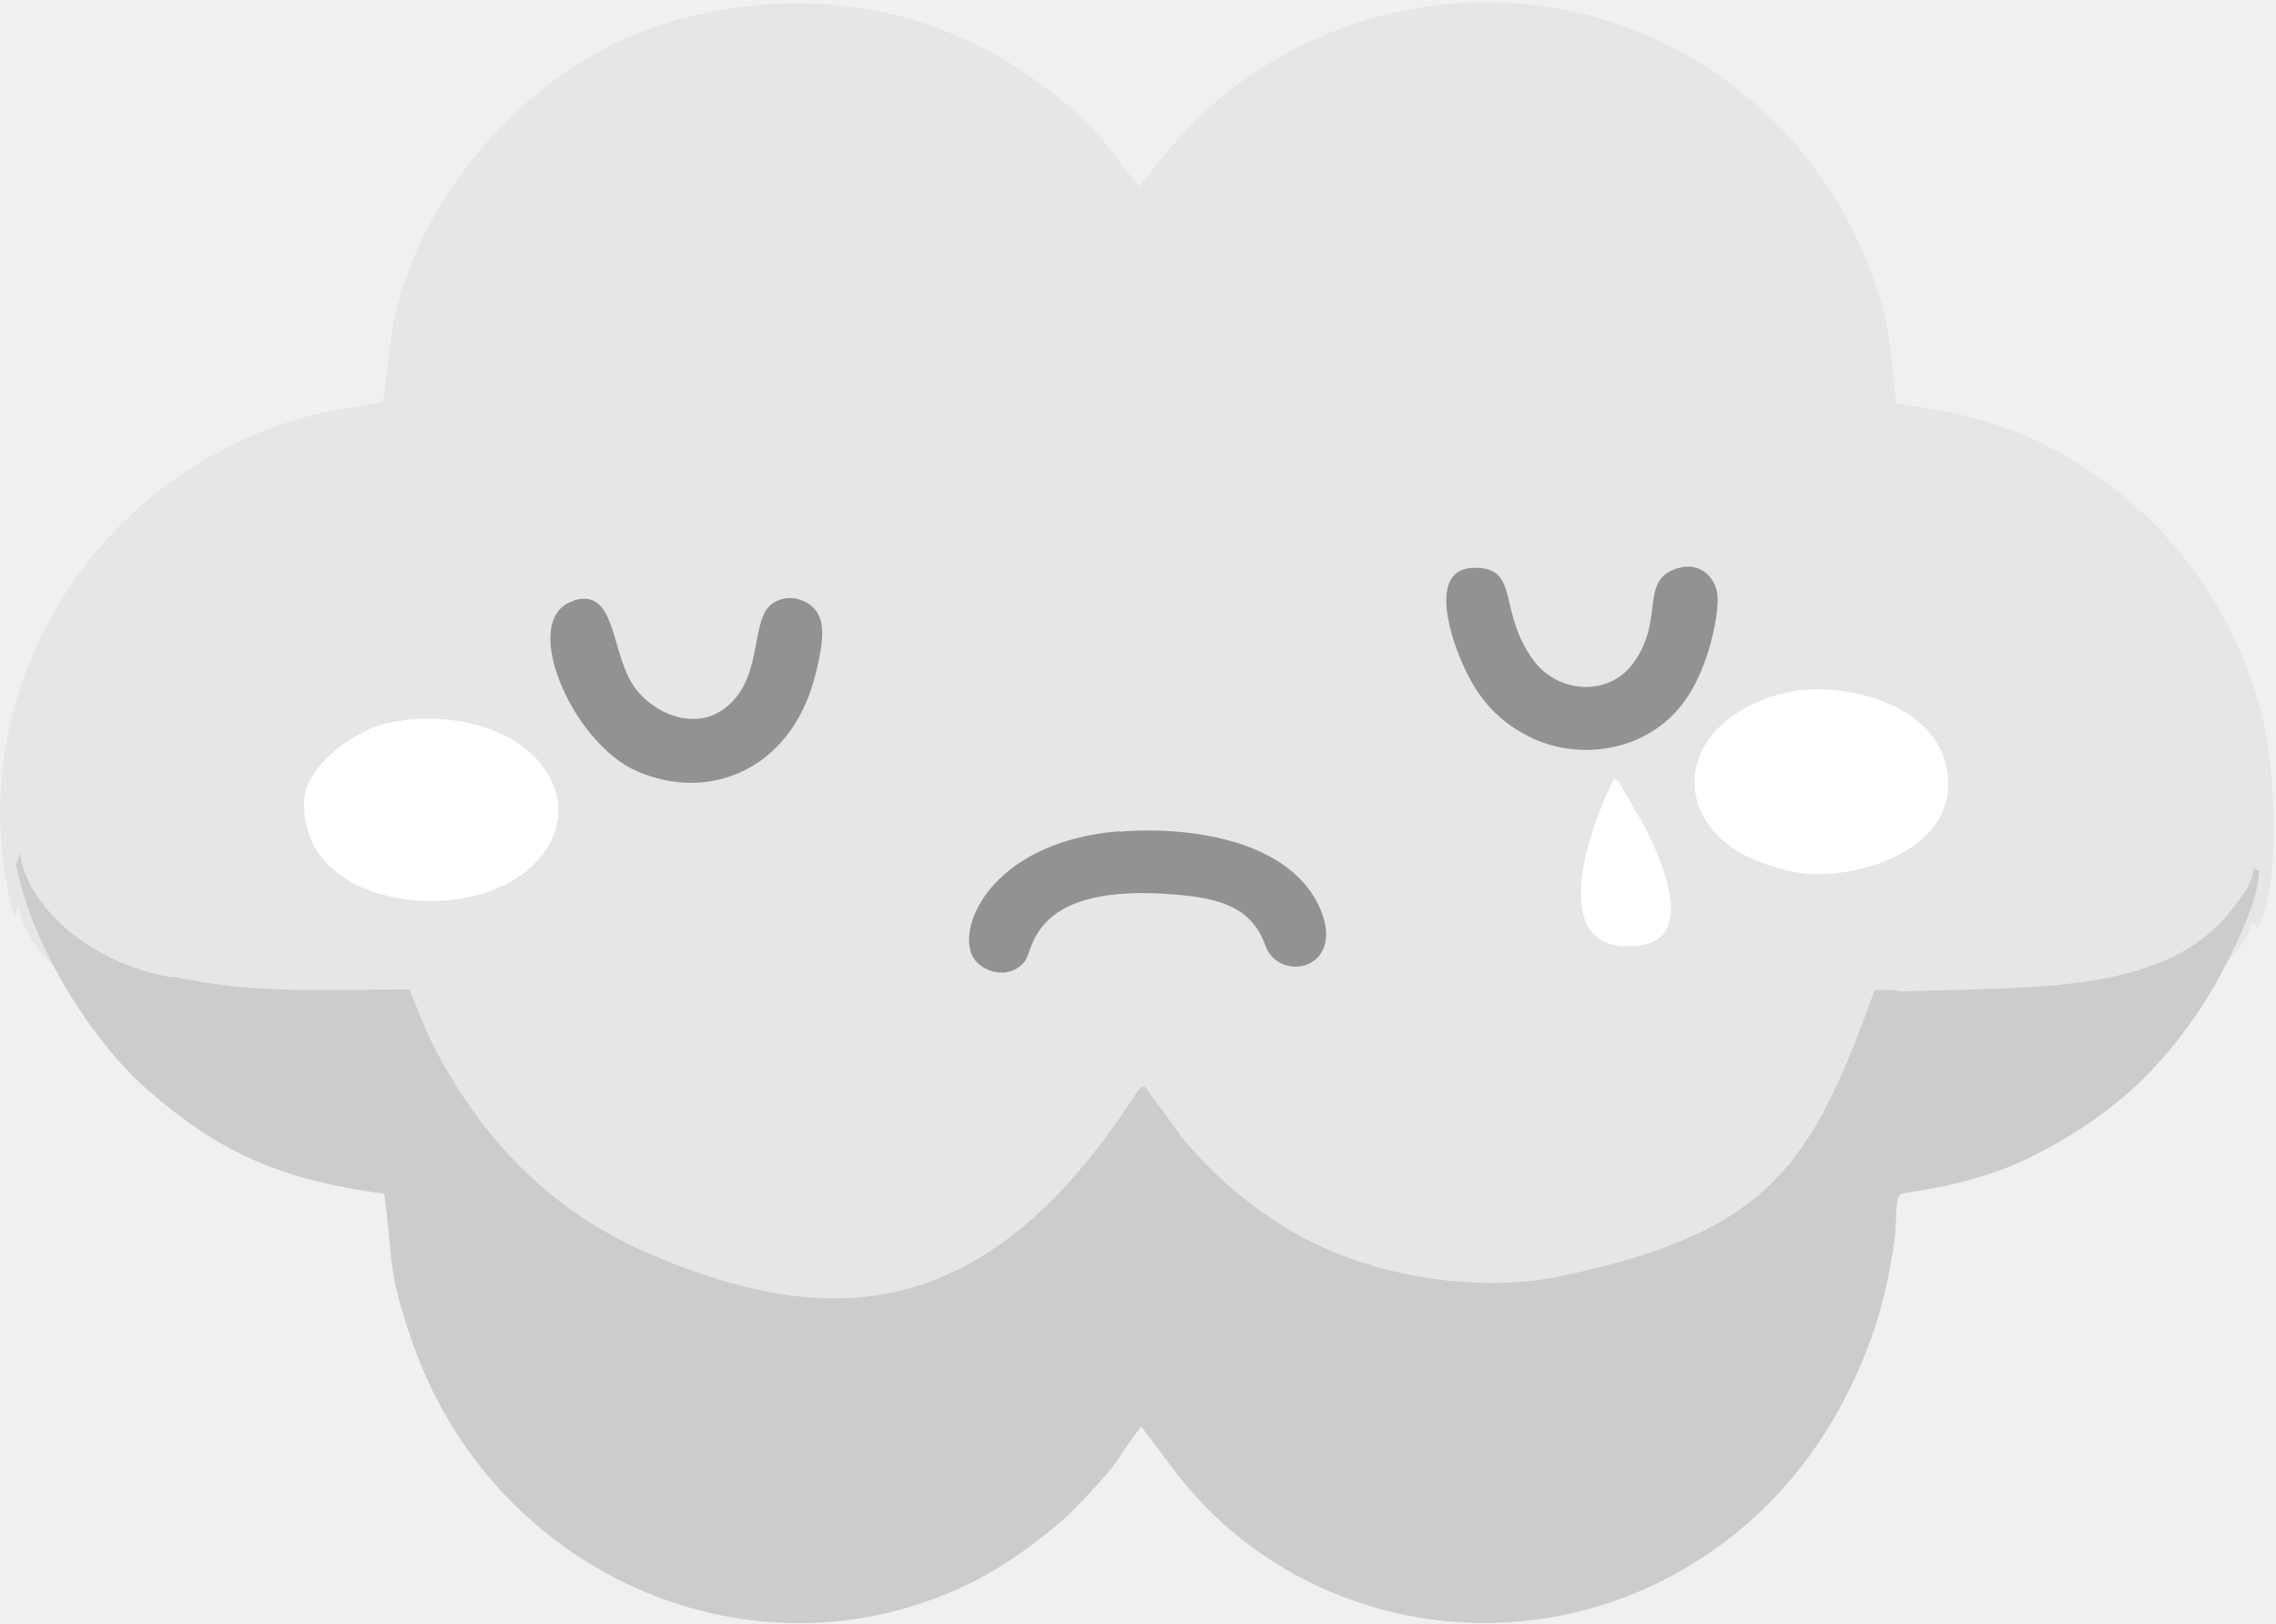
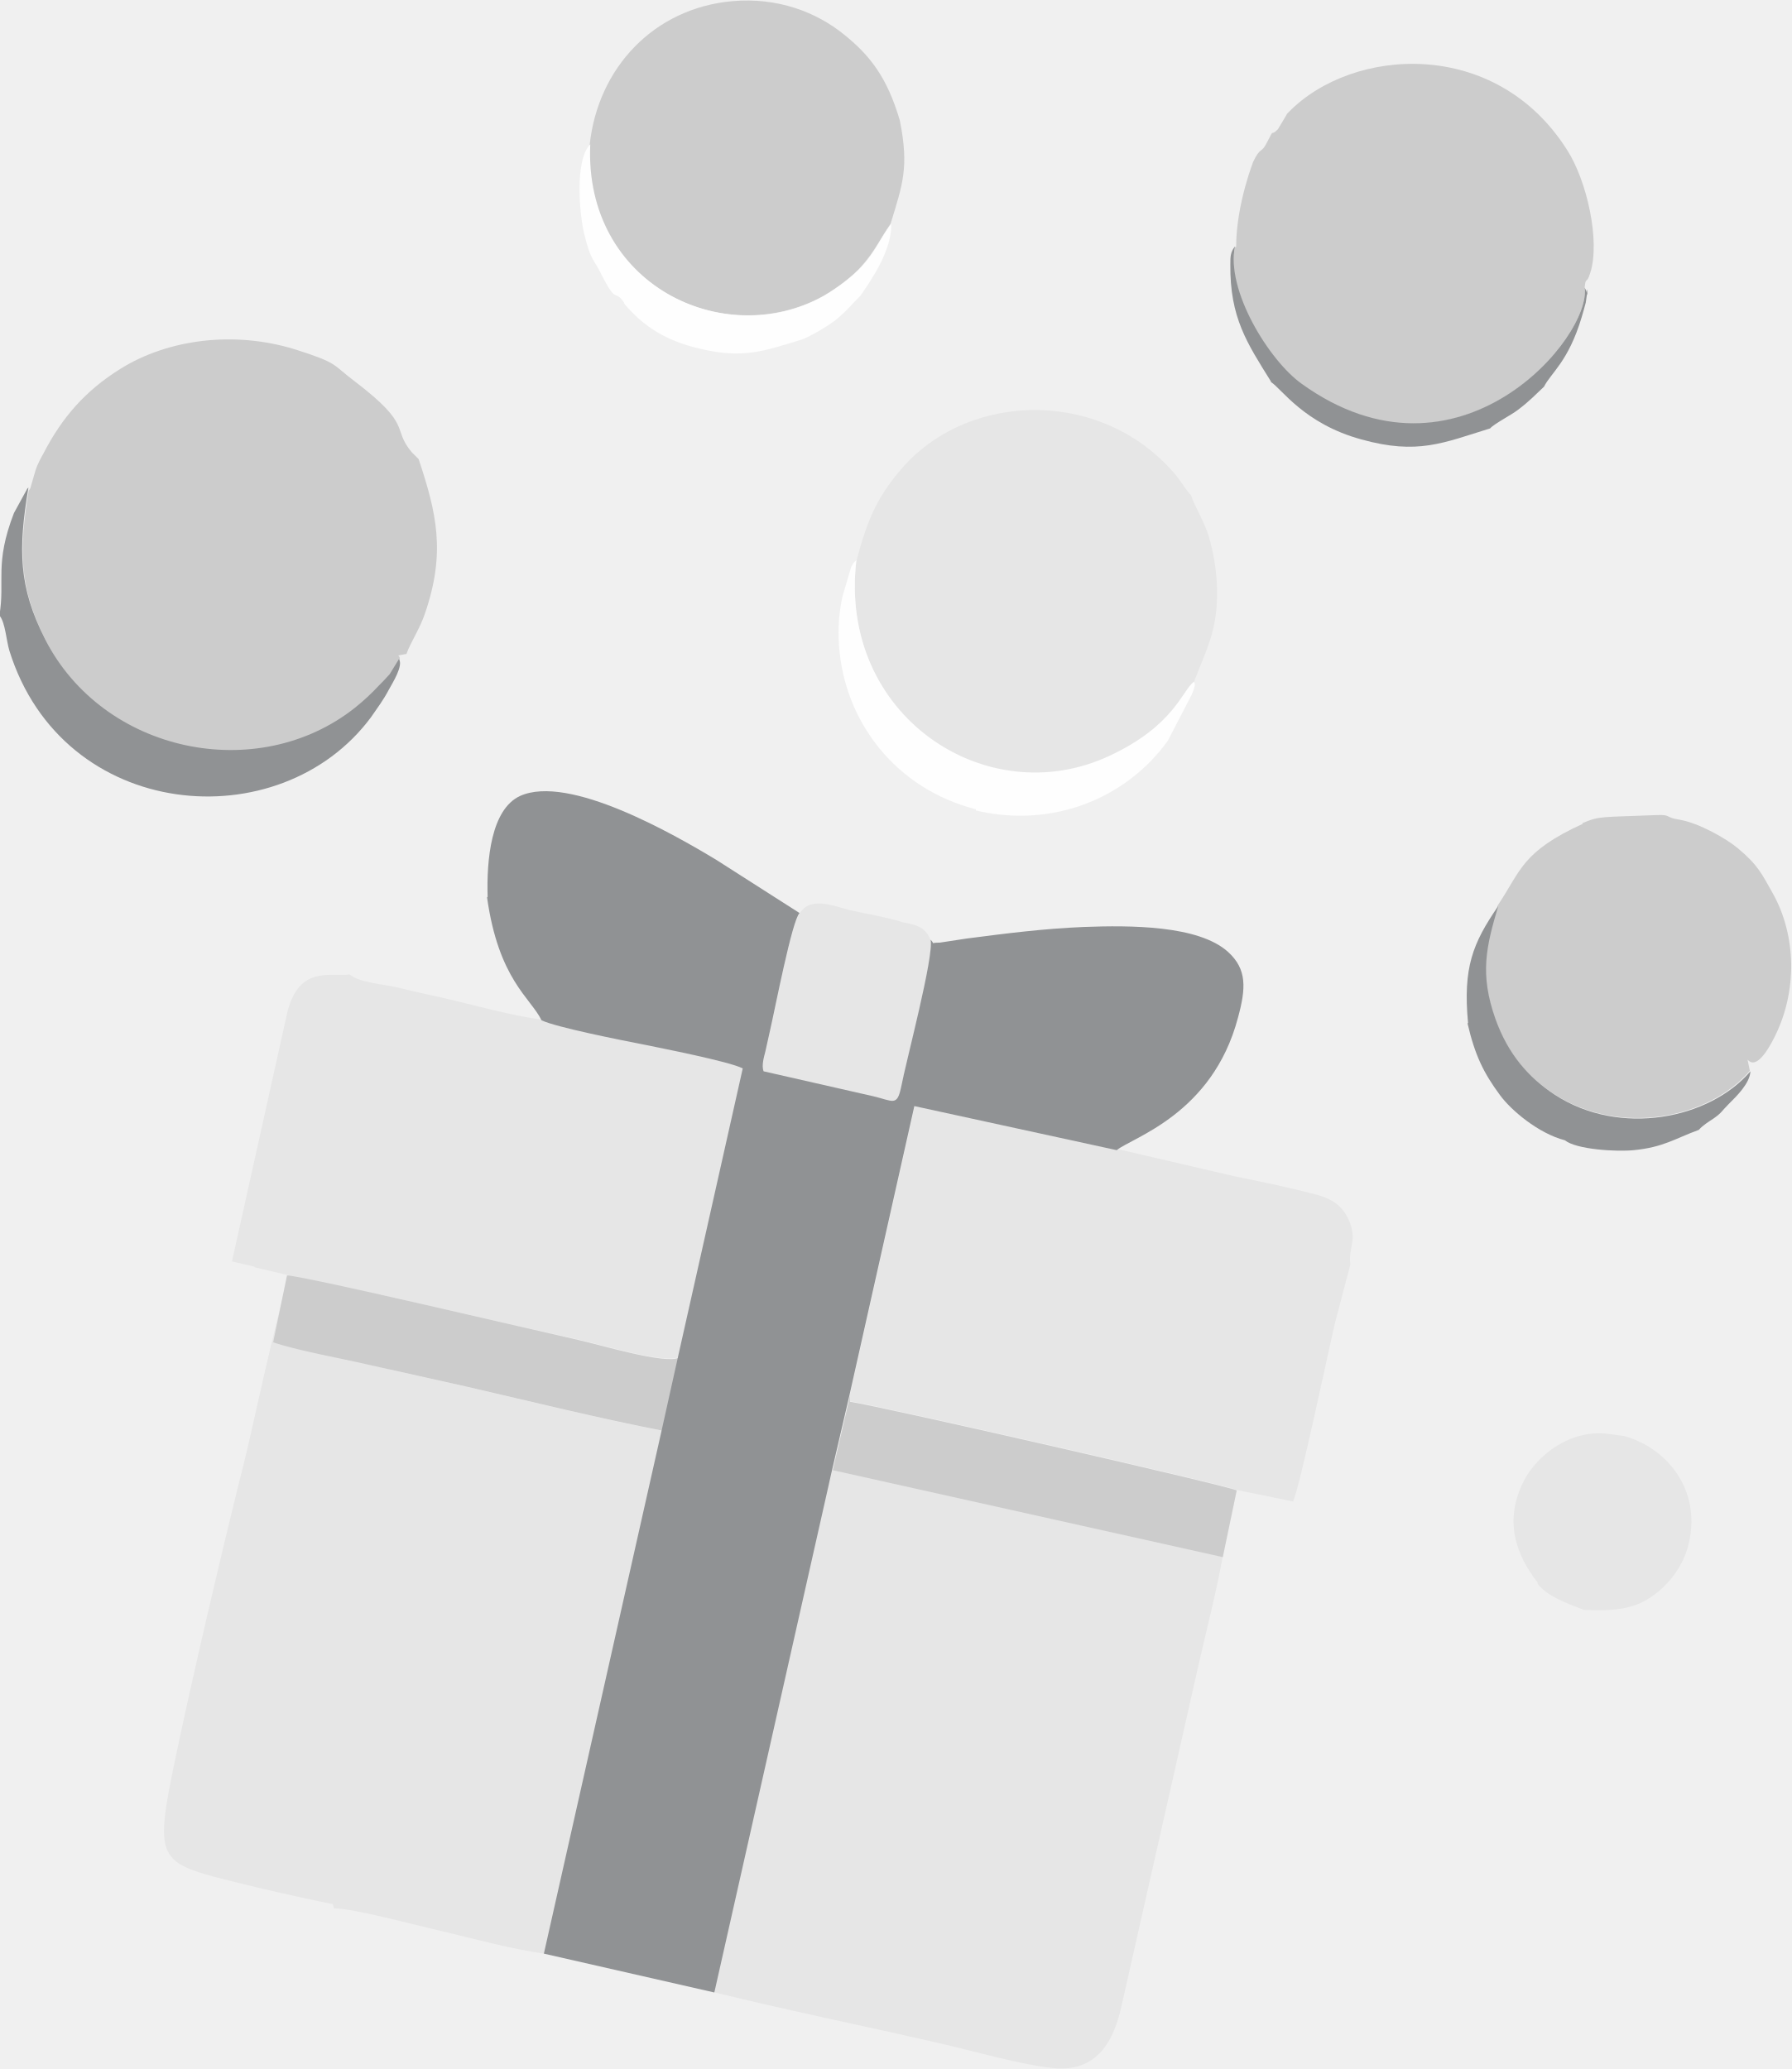
- <svg xmlns="http://www.w3.org/2000/svg" xml:space="preserve" width="1.315in" height="0.938in" version="1.1" style="shape-rendering:geometricPrecision; text-rendering:geometricPrecision; image-rendering:optimizeQuality; fill-rule:evenodd; clip-rule:evenodd" viewBox="0 0 45.99 32.83">
+ <svg xmlns="http://www.w3.org/2000/svg" xml:space="preserve" width="1.084in" height="1.252in" version="1.1" style="shape-rendering:geometricPrecision; text-rendering:geometricPrecision; image-rendering:optimizeQuality; fill-rule:evenodd; clip-rule:evenodd" viewBox="0 0 30.9 35.69">
  <defs>
    <style type="text/css">
   
-     .fil3 {fill:#909294}
+     .fil2 {fill:#909294}
    .fil1 {fill:#CCCCCC}
    .fil0 {fill:#E6E6E6}
-     .fil4 {fill:white}
-     .fil2 {fill:white}
+     .fil3 {fill:#FEFEFE}
   
  </style>
  </defs>
  <g id="Layer_x0020_1">
-     <g id="_105553137411840">
-       <g>
-         <path class="fil0" d="M0.3 18.5l0.05 -0.2c0.1,0.63 0.6,1.2 1.11,1.55 0.59,0.41 1.18,0.64 1.88,0.78l0.13 0.01c0.08,0.01 0.16,0.03 0.28,0.05 1.48,0.28 2.99,0.19 4.48,0.19 0.18,0.4 0.31,0.73 0.52,1.12 1.02,1.83 2.49,3.15 4.48,3.92 0.14,0.06 0.46,0.15 0.62,0.19 0.11,0.03 0.21,0.04 0.32,0.07 0.03,0.01 0.16,0.04 0.16,0.04 0.12,0.02 0.16,0.01 0.18,0.01 0.38,0.03 0.71,0.51 0.93,0.74 0.14,0.15 0.31,0.28 0.42,0.4 0.14,0.15 0.22,0.32 0.52,0.28 0.31,-0.04 0.68,-0.53 0.93,-0.77 0.07,-0.06 0.12,-0.14 0.18,-0.2l0.83 -0.57c0.01,-0 0.11,-0.02 0.13,-0.03 0.09,-0.03 0.2,-0.08 0.32,-0.11 0.22,-0.07 0.4,-0.15 0.63,-0.24 1.37,-0.53 2.63,-1.61 3.46,-2.8 0.02,-0.03 0.05,-0.08 0.08,-0.11 0.08,-0.08 0.04,-0.07 0.15,-0.1l0.77 0.98c0.83,0.92 1.93,1.72 3.12,2.17 1.34,0.51 3.09,0.72 4.57,0.42 0.26,-0.05 0.47,-0.1 0.71,-0.15 0.92,-0.21 0.5,-0.56 1.35,0.3 0.1,0.1 0.11,0.15 0.21,0.18l0.1 -0.09c-0.22,-0.27 -0.45,-0.38 -0.62,-0.65 -0.07,-0.1 -0.02,-0.03 -0.06,-0.13 0.2,-0.1 0.31,-0.04 0.54,-0.26 0.05,0.3 -0.1,0.26 0.05,0.49 0.03,0.04 0.2,0.21 0.28,0.3 0.1,-0.06 0.57,-0.5 0.63,-0.62l-0.1 -0.11c-0.14,0.14 -0.35,0.54 -0.56,0.39 -0.28,-0.35 0.21,-0.46 0.16,-0.88 0.01,0.01 0.02,0.01 0.03,0.03 0,0.02 0.04,0.05 0.05,0.06 0.03,0.04 0.05,0.06 0.08,0.08 0.1,-0.14 0.02,-0.08 0.12,-0.15l0.55 -0.41c0,-0 0,-0.02 0,-0.02 0,-0 -0,-0.02 0,-0.02 0.48,0.13 0.13,0.36 -0.07,0.57 -0.05,0.06 -0,0.01 -0.07,0.08 -0.08,0.08 -0,-0.02 -0.08,0.08l0.07 0.11c0.1,-0.05 0.04,-0.02 0.14,-0.1 0.18,-0.15 0.54,-0.42 0.45,-0.68 -0.08,-0.22 -0.21,-0.09 -0.04,-0.33l0.13 0c0.17,0.05 0.09,0.1 0.25,0.21 0.07,-0.04 0.12,-0.07 0.15,-0.17 -0.11,-0.06 -0.22,-0.16 -0.24,-0.31 -0.02,-0.28 0.03,-0.13 0.06,-0.13 0.27,0.01 -0.2,0.09 0.07,0.07 0.05,-0.23 0.03,-0.12 0.1,-0.21 0.28,0.1 0.39,0.26 0.58,0.05l-0.49 -0.34 0.19 -0.03c0.14,-0.04 0.22,-0.3 0.5,0.17 0.13,-0.09 0.05,-0.02 0.16,-0.14 -0.1,-0.09 -0.24,-0.22 -0.32,-0.32 0.06,-0.34 0.22,-0.29 0.35,-0.55 0.26,-0.53 0.33,-0.3 0.88,-1.72 0.23,-0.01 0.34,-0.01 0.56,0.02l1.82 -0.05c1.62,-0.07 3.74,-0.15 4.83,-1.48 0.16,-0.19 0.44,-0.49 0.46,-0.8 0.16,0.14 0.11,-0.04 0.09,0.2 0.51,-0.77 0.39,-3.12 0.18,-4.1 -0.39,-1.86 -1.45,-3.55 -2.88,-4.72 -0.15,-0.13 -0.2,-0.15 -0.33,-0.25 -0.22,-0.17 -0.44,-0.31 -0.7,-0.47 -1.1,-0.66 -2.1,-0.94 -3.54,-1.13 -0.15,-1.21 -0.09,-1.55 -0.56,-2.78 -0.9,-2.35 -2.86,-4.19 -5.25,-4.95 -2.77,-0.88 -5.75,-0.2 -7.87,1.56 -0.86,0.71 -1.55,1.71 -1.63,1.78 -0.39,-0.41 -0.58,-0.92 -1.59,-1.76 -2.23,-1.84 -5,-2.39 -7.86,-1.58 -2.72,0.77 -5.13,3.41 -5.65,6.2 -0.05,0.27 -0.16,1.38 -0.2,1.49 -0.01,0.01 -0.03,0 -0.03,0.02l-0.93 0.15c-4.7,0.95 -7.63,5.55 -6.55,10.03 0.01,0.03 0.02,0.09 0.03,0.12 0.03,0.09 0.02,0.06 0.04,0.11z" />
-         <path class="fil1" d="M0.3 17.45c0.32,1.71 1.56,3.6 2.61,4.54 1.39,1.23 2.62,1.86 4.84,2.15 0.19,1.33 0.04,1.48 0.57,3 1.61,4.64 6.7,6.92 11,5.01 0.8,-0.35 1.49,-0.84 2.12,-1.38 0.32,-0.28 0.57,-0.57 0.87,-0.9 0.28,-0.3 0.48,-0.7 0.75,-1.02l0.74 0.98c2.53,3.24 7.36,4.06 10.97,1.42 1.37,-1 2.37,-2.38 3.01,-4.07 0.25,-0.66 0.43,-1.45 0.52,-2.17 0.05,-0.41 -0.01,-0.81 0.14,-0.87l0.64 -0.11c0.62,-0.11 1.36,-0.33 1.91,-0.6 1.54,-0.76 2.65,-1.7 3.61,-3.22 0.28,-0.44 1.01,-1.82 1.05,-2.45 0.02,-0.25 0.07,-0.06 -0.09,-0.21 -0.02,0.34 -0.31,0.66 -0.46,0.86 -1.1,1.43 -3.21,1.52 -4.83,1.59l-1.82 0.05c-0.22,-0.03 -0.32,-0.04 -0.56,-0.02 -1.28,3.55 -2.13,4.88 -6.3,5.77 -1.48,0.32 -3.23,0.09 -4.57,-0.45 -1.19,-0.48 -2.3,-1.33 -3.12,-2.33l-0.77 -1.05c-0.11,0.03 -0.07,0.02 -0.15,0.11 -0.03,0.03 -0.06,0.09 -0.08,0.12 -3.03,4.65 -6.19,4.65 -9.64,3.22 -1.99,-0.82 -3.46,-2.25 -4.48,-4.21 -0.22,-0.42 -0.34,-0.78 -0.52,-1.2 -1.49,0 -3.01,0.09 -4.48,-0.2 -0.12,-0.02 -0.2,-0.05 -0.28,-0.05l-0.13 -0.01c-0.7,-0.14 -1.29,-0.39 -1.88,-0.83 -0.5,-0.38 -1.01,-0.99 -1.11,-1.67l-0.05 0.21z" />
-       </g>
-       <path class="fil2" d="M36.7 17.68c1.29,0 2.71,-0.66 2.68,-1.86 -0.03,-1.27 -1.4,-1.88 -2.68,-1.88 -1.07,0 -2.44,0.71 -2.45,1.87 -0,0.63 0.37,1.06 0.8,1.36 0.35,0.25 1.15,0.51 1.65,0.51z" />
-       <path class="fil2" d="M6.13 16.25c0,1.38 1.3,1.97 2.58,1.97 1.83,0 2.93,-1.24 2.45,-2.37 -0.49,-1.15 -2.15,-1.52 -3.4,-1.21 -0.64,0.16 -1.63,0.86 -1.63,1.61z" />
-       <path class="fil3" d="M22.62 16.81c-2.68,0.22 -3.37,2.08 -2.91,2.62 0.22,0.26 0.71,0.37 1,0.01 0.18,-0.23 0.12,-1.59 3.02,-1.35 0.88,0.07 1.56,0.24 1.84,1.03 0.27,0.76 1.6,0.5 1.13,-0.69 -0.57,-1.44 -2.66,-1.73 -4.08,-1.61z" />
-       <path class="fil3" d="M11.59 12.15c-1.14,0.33 -0.05,2.88 1.28,3.45 1.49,0.64 3.08,-0.07 3.57,-1.84 0.09,-0.33 0.24,-0.91 0.13,-1.24 -0.12,-0.38 -0.62,-0.55 -0.96,-0.32 -0.46,0.31 -0.19,1.41 -0.87,2.04 -0.66,0.62 -1.62,0.18 -1.99,-0.44 -0.42,-0.72 -0.33,-1.9 -1.16,-1.66z" />
-       <path class="fil3" d="M33.91 11.49c-0.81,0.25 -0.23,1.06 -0.93,1.96 -0.5,0.64 -1.5,0.57 -1.99,-0.1 -0.69,-0.94 -0.31,-1.78 -1.05,-1.86 -1.11,-0.13 -0.65,1.31 -0.41,1.87 0.32,0.76 0.74,1.21 1.34,1.52 0.72,0.38 1.63,0.38 2.35,0.01 0.66,-0.34 1.03,-0.89 1.28,-1.63 0.1,-0.3 0.25,-0.91 0.21,-1.24 -0.04,-0.37 -0.38,-0.66 -0.79,-0.53z" />
-       <path class="fil4" d="M32.62 15.76c-0.47,0.91 -1.44,3.55 0.46,3.37 0.94,-0.09 0.73,-1.03 0.48,-1.7 -0.11,-0.29 -0.25,-0.59 -0.42,-0.89l-0.36 -0.62c-0.09,-0.14 -0.04,-0.12 -0.17,-0.17z" />
+     <g id="_105553209823584">
+       <path class="fil0" d="M12.33 34.37c1.26,0.31 2.58,0.58 3.85,0.87 0.57,0.13 1.4,0.37 1.95,0.43 0.8,0.1 1.09,-0.48 1.22,-1.1l1.31 -5.8c0.14,-0.62 0.32,-1.31 0.43,-1.93l-6.73 -1.5 -0.06 0.25c-0.29,-0.07 -0.58,-0.13 -0.87,-0.19 -1.56,-0.31 -3.12,-0.51 -4.33,-0.8 -1.02,-0.24 -1.79,-0.53 -2.36,-0.84 -0.23,-1.53 -0.29,-2.98 -0.33,-3.82 -0.07,-1.46 -0.11,-1.06 -0.29,-0.49 -0.18,0.58 -0.5,1.33 -0.75,1.9 -0.07,0.17 -0.14,0.33 -0.21,0.51 -0.02,-0.05 -0.03,-0.09 -0.05,-0.11 -0.06,-0.06 -0.13,0.17 -0.44,1.48 -0.12,0.49 -0.26,1.14 -0.42,1.83 -0.44,1.75 -0.98,4.08 -1.25,5.39 -0.33,1.59 -0.26,1.68 0.87,1.97 0.67,0.17 1.71,0.41 2.91,0.63 0.21,0.05 0.45,0.11 0.71,0.17 1.28,0.31 3.2,0.75 4.84,1.1l-0.01 0.02z" />
+       <path class="fil0" d="M4.43 24.3c-0.07,0.38 -0.6,2.84 -0.71,3 0.17,0.41 0.35,0.94 0.51,1.39 0.16,0.47 0.35,0.92 0.51,1.39 0.31,0.92 0.76,1.91 1.02,2.84 0.3,-0.01 1.45,0.3 1.81,0.38 0.55,0.13 1.28,0.33 1.82,0.4l2.03 -9.02c-1.08,-0.21 -2.3,-0.51 -3.38,-0.76 -0.57,-0.13 -1.12,-0.25 -1.7,-0.38 -0.47,-0.1 -1.26,-0.24 -1.65,-0.39l-0.26 1.15z" />
+       <path class="fil0" d="M14.65 24.07l0 0.1c0.58,0.09 6.57,1.46 6.67,1.53l0.98 0.2c0.11,-0.21 0.59,-2.5 0.72,-3.06l0.27 -1.03c-0.04,-0.29 0.13,-0.42 -0.03,-0.77 -0.1,-0.22 -0.25,-0.34 -0.51,-0.42 -0.44,-0.12 -1.01,-0.24 -1.46,-0.33l-2.02 -0.47 -3.49 -0.76 -1.12 4.99z" />
+       <path class="fil0" d="M4.39 21.86l0.55 0.13c0.38,0.04 4.29,0.96 5.05,1.12 0.32,0.07 1.48,0.42 1.71,0.3l1.12 -4.99c-0.23,-0.12 -1.41,-0.34 -1.75,-0.42 -0.36,-0.08 -1.47,-0.29 -1.72,-0.41 -0.53,-0.07 -1.16,-0.25 -1.68,-0.37 -0.27,-0.06 -0.55,-0.12 -0.83,-0.19 -0.22,-0.05 -0.64,-0.08 -0.81,-0.22 -0.35,0.04 -0.86,-0.15 -1.07,0.63l-0.96 4.32 0.39 0.09z" />
+       <path class="fil1" d="M0.5 8.43c-0.18,1.07 -0.17,1.71 0.29,2.62 1,1.96 3.65,2.5 5.34,1.18 0.16,-0.12 0.29,-0.25 0.41,-0.38 0.06,-0.07 0.12,-0.11 0.19,-0.2l0.16 -0.26c0.03,-0.12 -0.12,-0.06 0.12,-0.11 0.07,-0.2 0.23,-0.43 0.32,-0.7 0.36,-1.05 0.2,-1.73 -0.11,-2.66l-0.12 -0.12c-0.35,-0.42 0.03,-0.45 -0.98,-1.22 -0.4,-0.3 -0.27,-0.31 -1.02,-0.55 -1.06,-0.33 -2.2,-0.18 -3.02,0.33 -0.61,0.38 -1.01,0.84 -1.33,1.46 -0.05,0.09 -0.11,0.2 -0.14,0.3l-0.09 0.31c-0,-0.01 -0.01,0.02 -0.02,0.03z" />
+       <path class="fil1" d="M21.3 4.26c-0.17,0.76 0.59,1.97 1.15,2.37 2.71,1.95 5,-0.83 4.88,-1.66 0.02,-0.22 0.03,-0.04 0.1,-0.27 0.17,-0.55 -0.06,-1.58 -0.4,-2.11 -1.23,-1.95 -3.7,-1.78 -4.8,-0.66 -0.04,0.04 -0.03,0.03 -0.07,0.1l-0.12 0.2c-0.15,0.15 -0.04,-0.06 -0.19,0.23 -0.1,0.2 -0.11,0.06 -0.24,0.34 0.03,-0.07 -0.29,0.7 -0.29,1.46z" />
+       <path class="fil0" d="M14.77 9.67c-0.32,2.68 2.24,4.37 4.36,3.38 1.12,-0.52 1.26,-1.13 1.46,-1.28 0.21,-0.56 0.42,-0.89 0.4,-1.63 -0.01,-0.31 -0.06,-0.61 -0.14,-0.88 -0.08,-0.27 -0.23,-0.49 -0.31,-0.72 -0.09,-0.09 -0.16,-0.22 -0.24,-0.32 -1.24,-1.51 -3.54,-1.49 -4.72,-0.17 -0.42,0.48 -0.61,0.86 -0.81,1.63z" />
+       <path class="fil1" d="M27.3 14.21c-1.05,0.48 -1.07,0.81 -1.45,1.38 -0.01,0.01 -0.01,0.02 -0.02,0.03 -0.21,0.71 -0.32,1.17 -0.05,1.94 0.22,0.63 0.58,1.02 1.02,1.31 1.14,0.74 2.68,0.42 3.38,-0.4 -0.1,-0.52 -0.02,0.3 0.42,-0.57 0.4,-0.78 0.39,-1.76 -0.03,-2.5 -0.18,-0.32 -0.25,-0.48 -0.6,-0.77 -0.19,-0.16 -0.66,-0.43 -1,-0.49 -0.27,-0.04 -0.13,-0.09 -0.4,-0.08 -0.96,0.04 -0.97,0.01 -1.28,0.14z" />
+       <path class="fil1" d="M10.17 2.49c-0.12,2.42 2.31,3.56 4.02,2.62 0.25,-0.14 0.52,-0.35 0.67,-0.52 0.23,-0.26 0.3,-0.44 0.5,-0.73 0.21,-0.69 0.32,-0.97 0.16,-1.78 -0.22,-0.75 -0.52,-1.13 -0.97,-1.49 -0.47,-0.38 -1.14,-0.64 -1.92,-0.57 -1.35,0.12 -2.32,1.15 -2.46,2.48z" />
+       <path class="fil1" d="M4.7 23.15c0.39,0.14 1.18,0.28 1.65,0.39 0.57,0.13 1.13,0.25 1.7,0.38 1.08,0.25 2.3,0.55 3.38,0.76l0.28 -1.26c-0.23,0.12 -1.39,-0.23 -1.71,-0.3 -0.76,-0.17 -4.66,-1.09 -5.05,-1.12l-0.24 1.16z" />
+       <path class="fil1" d="M14.36 25.36l6.73 1.5 0.24 -1.15c-0.1,-0.07 -6.09,-1.44 -6.67,-1.53l-0 -0.1 -0.3 1.29z" />
+       <path class="fil0" d="M13.79 15.76c-0.13,0.13 -0.42,1.64 -0.51,2.03 -0.03,0.13 -0.05,0.23 -0.08,0.36 -0.02,0.08 -0.07,0.24 -0.03,0.34l1.89 0.43c0.34,0.08 0.42,0.18 0.48,-0.15 0.09,-0.47 0.57,-2.26 0.51,-2.55 -0.08,-0.22 -0.24,-0.27 -0.48,-0.31 -0.23,-0.08 -0.65,-0.15 -0.91,-0.21 -0.31,-0.08 -0.69,-0.24 -0.87,0.06z" />
+       <path class="fil0" d="M26.52 27.32c0.16,0.21 0.48,0.33 0.8,0.45 0.5,0.02 0.87,-0 1.21,-0.26 0.26,-0.19 0.51,-0.5 0.6,-0.9 0.21,-0.94 -0.4,-1.64 -1.12,-1.84l-0.23 -0.03c-0.69,-0.11 -1.27,0.37 -1.49,0.79 -0.36,0.69 -0.15,1.28 0.23,1.77z" />
+       <path class="fil2" d="M-0 10.63c0.09,0.12 0.11,0.42 0.16,0.59 0.92,2.96 4.67,3.27 6.24,1.15 0.11,-0.16 0.21,-0.29 0.31,-0.48 0.06,-0.11 0.25,-0.41 0.17,-0.52l-0.16 0.26c-0.08,0.09 -0.13,0.14 -0.19,0.2 -0.12,0.13 -0.26,0.26 -0.41,0.38 -1.68,1.33 -4.34,0.78 -5.34,-1.18 -0.46,-0.9 -0.47,-1.55 -0.29,-2.62 -0.01,0.01 -0.02,0.02 -0.02,0.02l-0.23 0.42c-0.34,0.88 -0.15,1.17 -0.25,1.76z" />
+       <path class="fil3" d="M16.83 13.98c1.3,0.31 2.58,-0.19 3.31,-1.2l0.41 -0.79c0.04,-0.1 0.08,-0.18 0.04,-0.23 -0.2,0.15 -0.34,0.76 -1.46,1.28 -2.12,0.99 -4.68,-0.7 -4.36,-3.38 -0.05,0.06 -0.03,0.01 -0.09,0.12l-0.15 0.51c-0.06,0.27 -0.08,0.56 -0.06,0.84 0.09,1.33 0.99,2.48 2.36,2.83z" />
+       <path class="fil3" d="M10.76 5.23c0.34,0.41 0.74,0.65 1.29,0.78 0.78,0.19 1.14,0.04 1.8,-0.16 0.2,-0.09 0.4,-0.21 0.55,-0.32 0.21,-0.17 0.29,-0.28 0.44,-0.43 0.19,-0.27 0.55,-0.8 0.53,-1.24 -0.21,0.29 -0.27,0.48 -0.5,0.73 -0.15,0.17 -0.43,0.38 -0.67,0.52 -1.71,0.95 -4.13,-0.2 -4.02,-2.62 -0.28,0.28 -0.18,1.26 -0.1,1.56 0.11,0.45 0.15,0.4 0.28,0.66 0.29,0.58 0.23,0.25 0.41,0.52z" />
+       <path class="fil2" d="M25.31 17.65c0.13,0.56 0.28,0.86 0.56,1.24 0.19,0.26 0.66,0.66 1.12,0.78 0.2,0.16 0.89,0.2 1.19,0.17 0.51,-0.05 0.71,-0.2 1.12,-0.35 0.07,-0.08 0.17,-0.14 0.26,-0.2 0.14,-0.1 0.13,-0.12 0.25,-0.24 0.14,-0.14 0.37,-0.36 0.38,-0.57 -0.7,0.82 -2.25,1.14 -3.38,0.4 -0.44,-0.29 -0.8,-0.69 -1.02,-1.31 -0.27,-0.77 -0.16,-1.23 0.05,-1.94 -0.44,0.64 -0.61,1.06 -0.52,2.02z" />
+       <path class="fil2" d="M21.92 6.59c0.18,0.11 0.57,0.72 1.56,0.99 0.97,0.27 1.41,0.06 2.22,-0.19 0.07,-0.08 0.38,-0.24 0.48,-0.32 0.2,-0.15 0.3,-0.26 0.45,-0.4 0.12,-0.24 0.42,-0.43 0.65,-1.2 0.02,-0.07 0.05,-0.17 0.07,-0.25 0,-0.02 0.02,-0.12 0.02,-0.14 -0.02,-0.26 0.04,0.16 -0.01,-0.06l-0.03 -0.06c0.13,0.84 -2.17,3.61 -4.88,1.66 -0.56,-0.4 -1.31,-1.61 -1.15,-2.37 -0.08,0.1 -0.08,0.18 -0.08,0.31 -0.01,0.92 0.29,1.36 0.7,2.02z" />
+       <path class="fil2" d="M8.4 15.48c0.2,1.42 0.75,1.73 0.94,2.12 0.25,0.12 1.36,0.34 1.72,0.41 0.34,0.07 1.52,0.3 1.75,0.42l-1.12 4.99 -0.28 1.26 -2.03 9.02 2.94 0.67 2.03 -9.01 0.3 -1.29 1.12 -4.99 3.49 0.76c0.27,-0.22 1.65,-0.62 2.09,-2.28 0.14,-0.51 0.16,-0.84 -0.17,-1.14 -0.51,-0.46 -1.68,-0.46 -2.49,-0.43 -0.7,0.03 -1.33,0.11 -2.02,0.2l-0.46 0.07c-0.19,-0 -0.07,0.04 -0.16,-0.05 0.06,0.29 -0.42,2.08 -0.51,2.55 -0.07,0.33 -0.14,0.23 -0.48,0.15l-1.89 -0.43c-0.04,-0.1 0.01,-0.26 0.03,-0.34 0.03,-0.13 0.05,-0.23 0.08,-0.36 0.09,-0.39 0.38,-1.9 0.51,-2.03l-1.44 -0.92c-0.73,-0.44 -2.54,-1.48 -3.38,-1.1 -0.5,0.23 -0.58,1.1 -0.56,1.74z" />
    </g>
  </g>
</svg>
